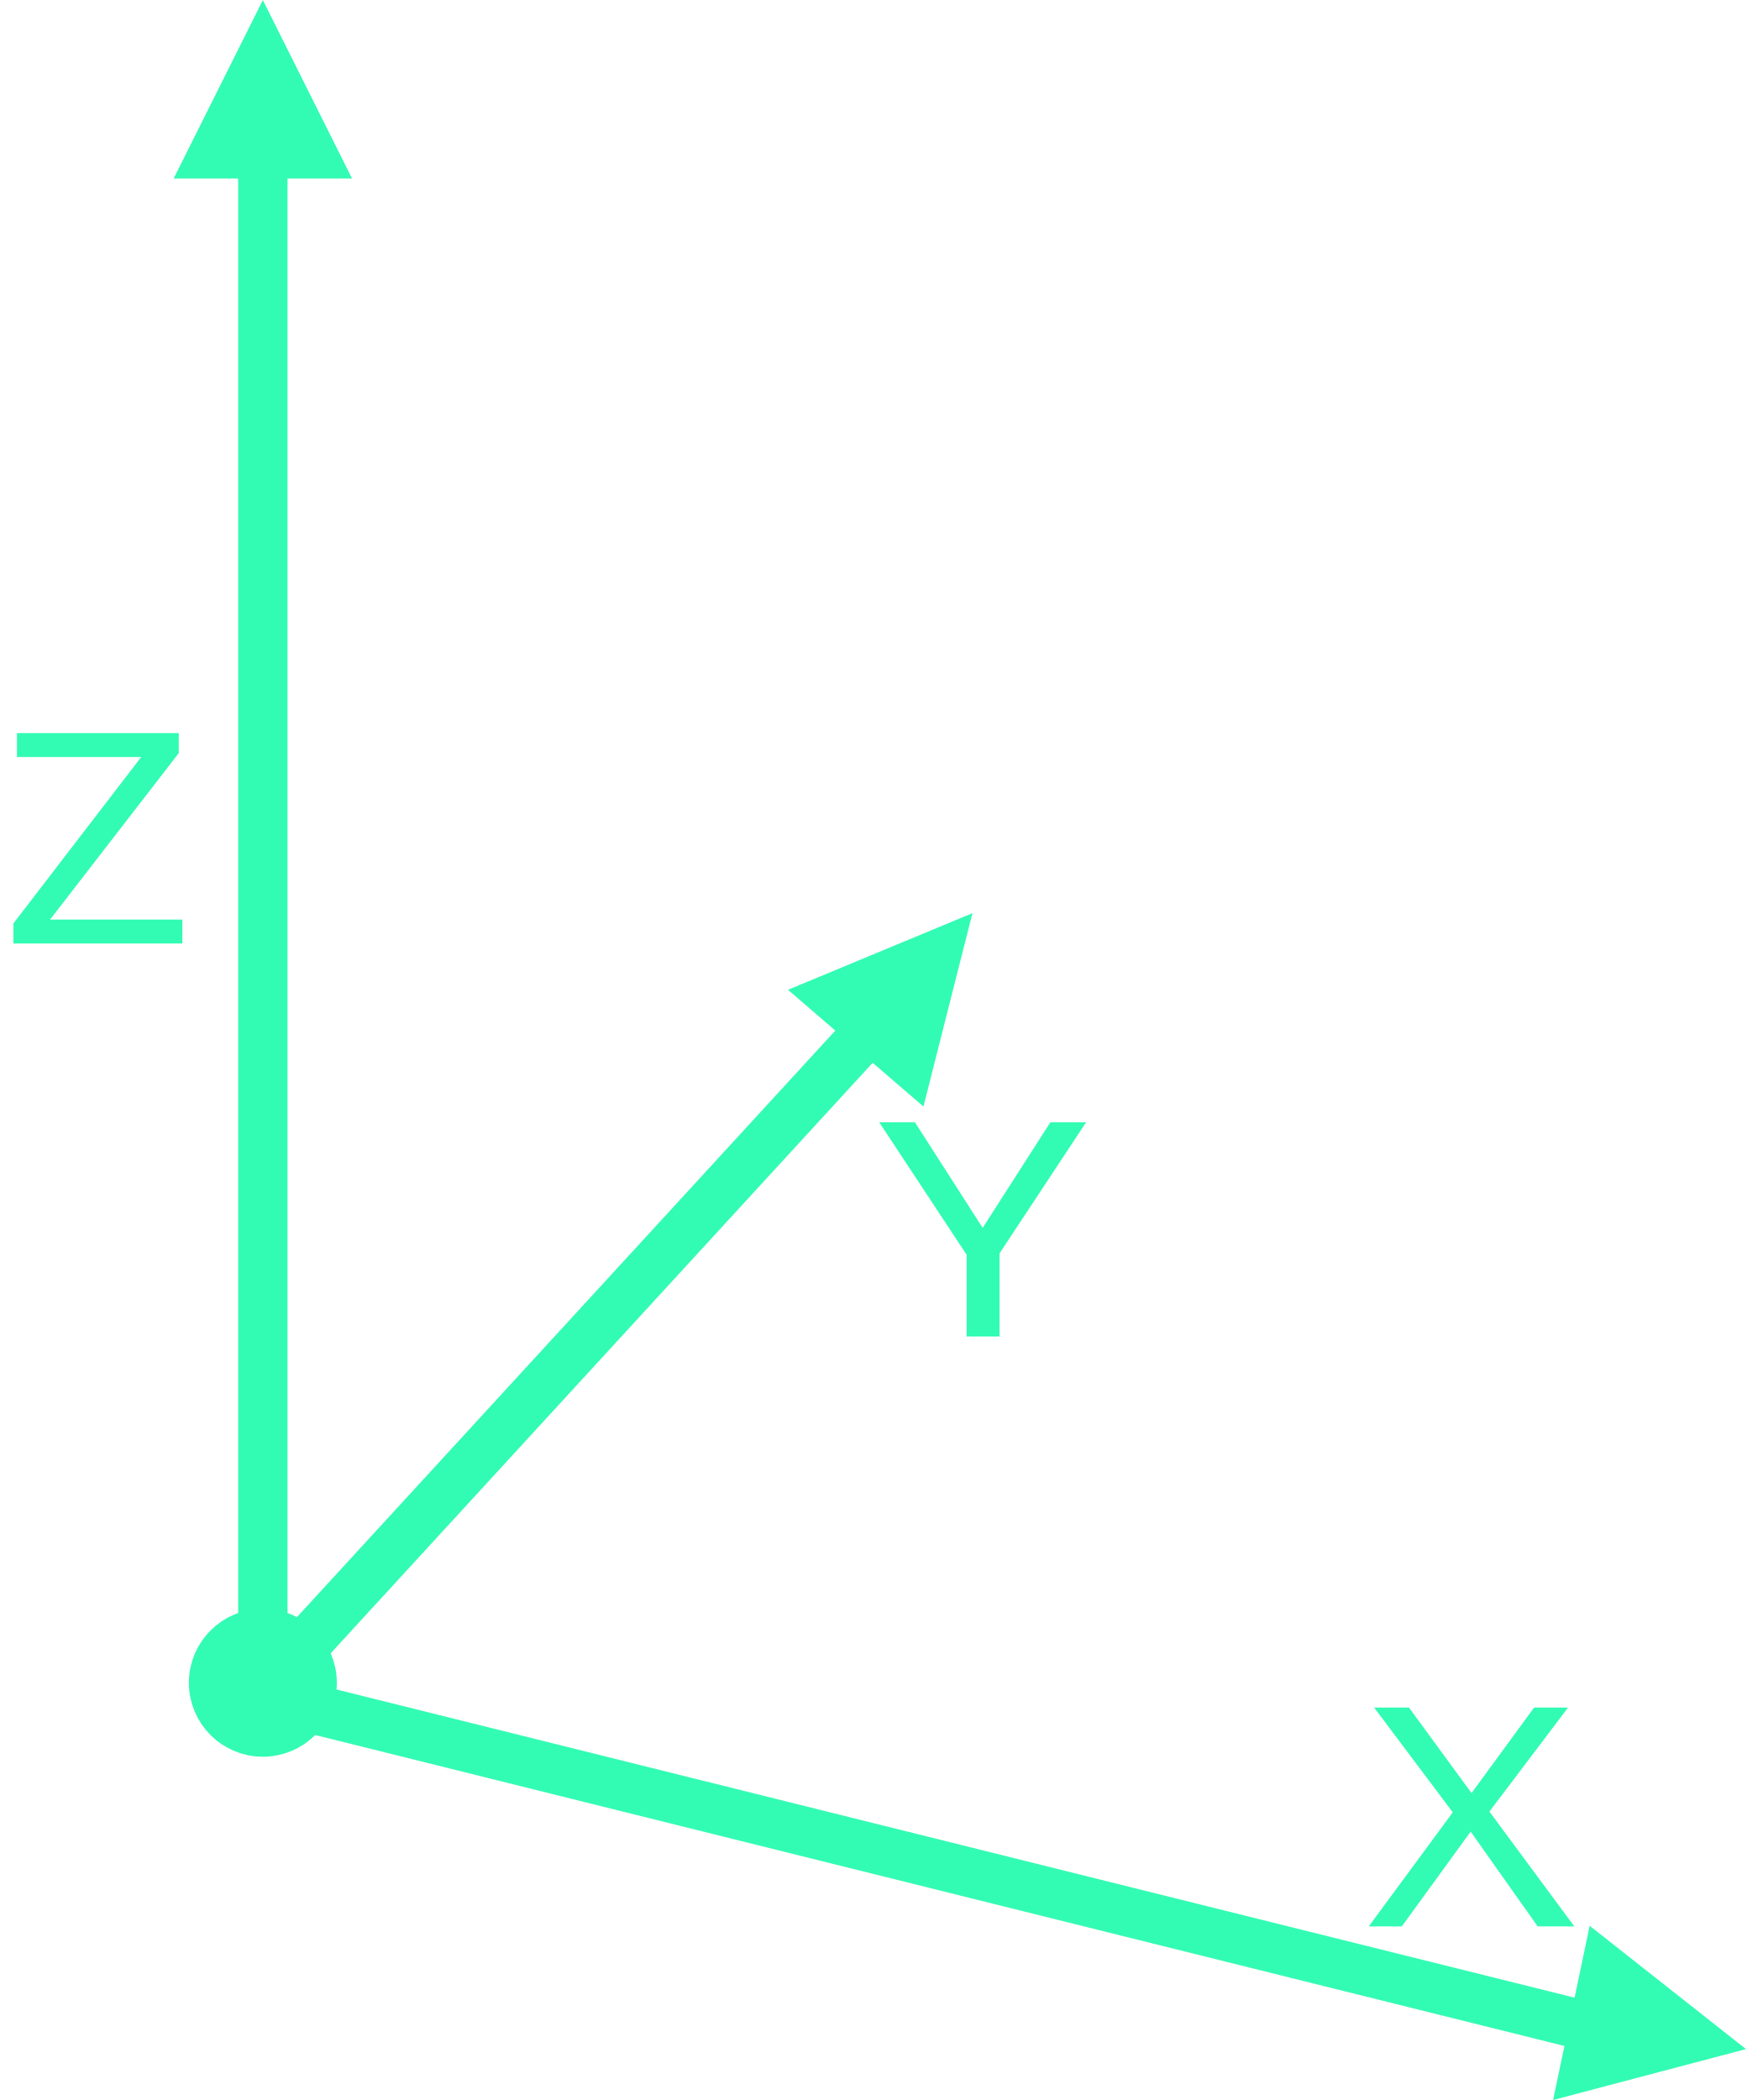
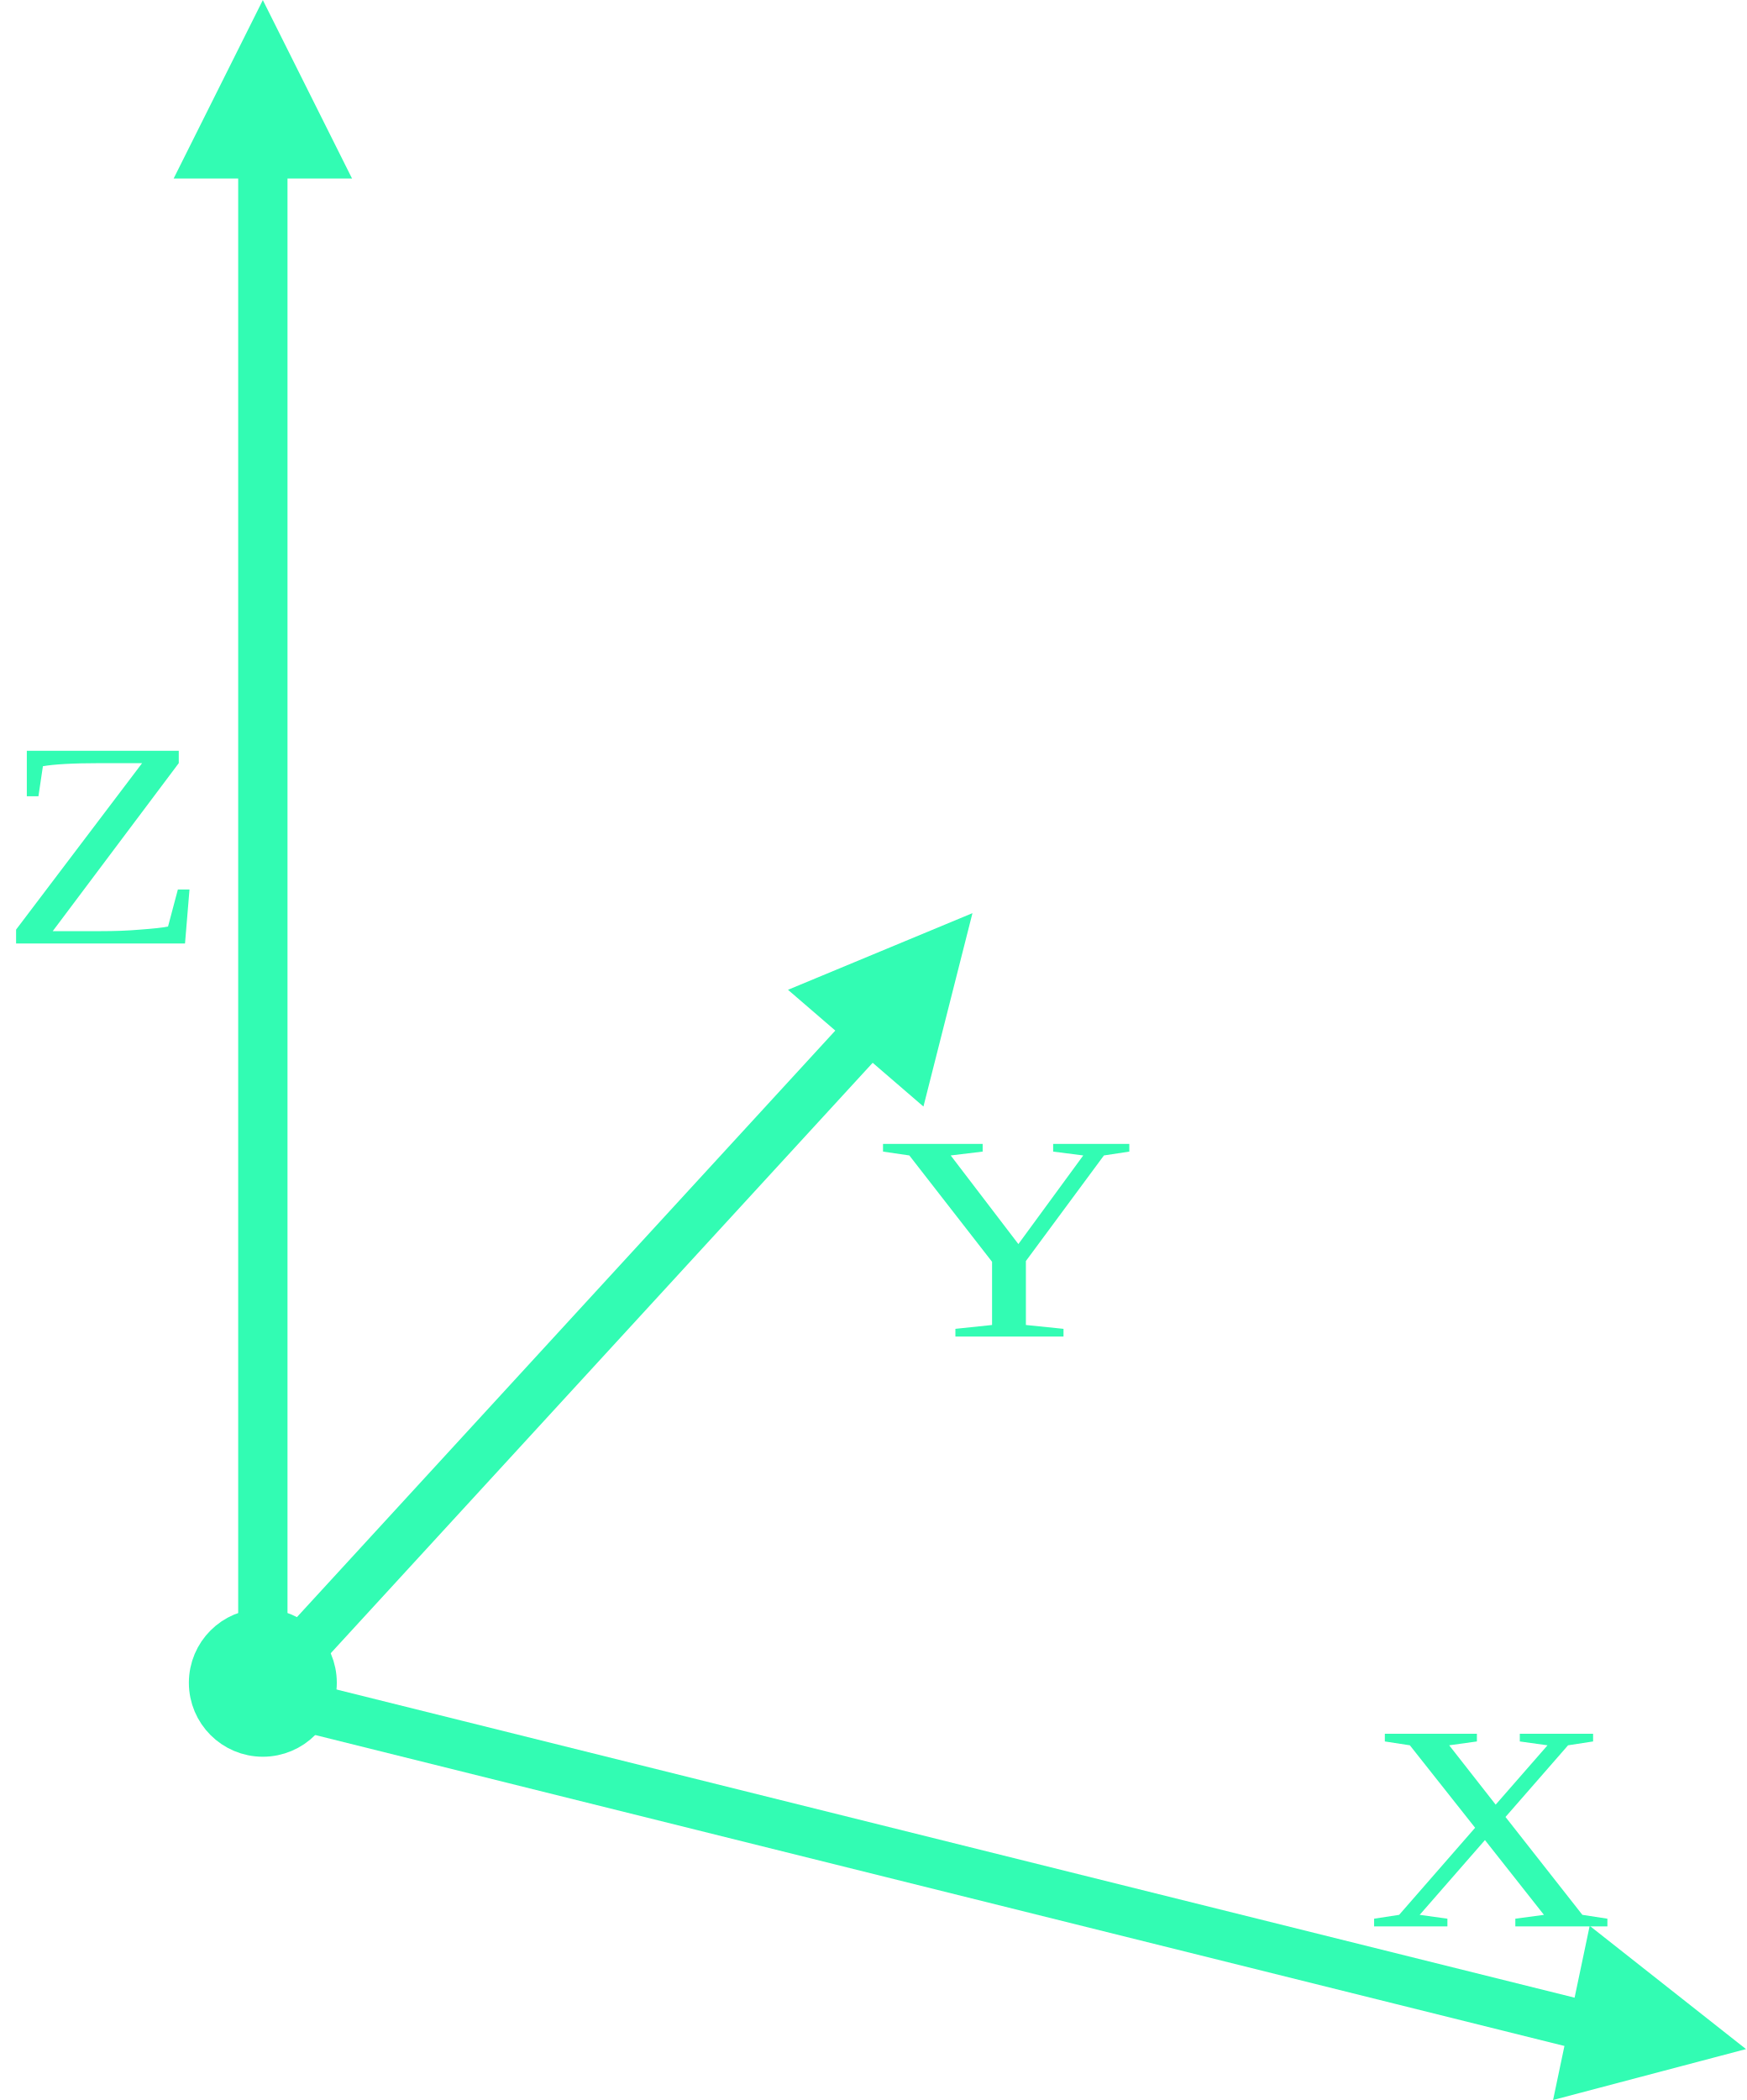
- <svg xmlns="http://www.w3.org/2000/svg" viewBox="0 0 35.41 42.58">
+ <svg xmlns="http://www.w3.org/2000/svg" id="imgXYZ" style="width:100%; height:100%;" viewBox="0 0 35.41 42.58">
  <defs>
    <style>
-             .cls-1{fill:#32fcb3;stroke:#32fcb3;stroke-miterlimit:10;}.cls-2{fill:#32fcb3;font-size:5.97px;}.cls-2,.cls-3,.cls-4{font-family:MyriadPro-Regular,
-             Myriad Pro;}.cls-3{fill:#32fcb3;font-size:6.07px;}.cls-4{fill:#32fcb3;font-size:6.22px;}
+             .cls-1{fill:#32fcb3;stroke:#32fcb3;stroke-miterlimit:10;}.cls-2{fill:#32fcb3;font-size:5.97px;}.cls-3{fill:#f72d2d !important;stroke:#f72d2d !important;stroke-miterlimit:10;}
        </style>
  </defs>
  <g id="Layer_2">
    <g id="Layer_1-2">
-       <line class="cls-1" x1="5.33" y1="1.62" x2="5.33" y2="34.62" />
-       <line class="cls-1" x1="5.46" y1="34.14" x2="18.33" y2="20.12" />
-       <line class="cls-1" x1="5.33" y1="34.4" x2="32.33" y2="41.12" />
+       <line id="zLine" class="cls-1" x1="5.33" y1="1.62" x2="5.33" y2="34.62" />
+       <line id="yLine" class="cls-1" x1="5.46" y1="34.14" x2="18.33" y2="20.12" />
+       <line id="xLine" class="cls-1" x1="5.33" y1="34.4" x2="32.33" y2="41.12" />
      <circle class="cls-1" cx="5.33" cy="34.12" r="1" />
-       <polygon class="cls-1" points="4.33 3.12 6.33 3.12 5.33 1.12 4.33 3.12 4.33 3.12" />
-       <polygon class="cls-1" points="16.92 20.22 18.44 21.53 18.99 19.36 16.92 20.22 16.92 20.22" />
-       <polygon class="cls-1" points="32.56 39.94 32.15 41.89 34.31 41.32 32.56 39.94 32.56 39.94" />
-       <text class="cls-2" transform="translate(0 19.13) scale(1.16 1)">Z</text>
-       <text class="cls-3" transform="translate(17.83 27.1) scale(1.22 1)">Y</text>
-       <text class="cls-4" transform="translate(27.72 39.06) scale(1.16 1)">X</text>
+       <polygon id="zArrow" class="cls-1" points="4.33 3.12 6.33 3.12 5.33 1.12 4.33 3.12 4.33 3.12" />
+       <polygon id="yArrow" class="cls-1" points="16.92 20.22 18.44 21.53 18.99 19.36 16.92 20.22 16.92 20.22" />
+       <polygon id="xArrow" class="cls-1" points="32.56 39.94 32.15 41.89 34.31 41.32 32.56 39.94 32.56 39.94" />
+       <text id="zAxisImg" class="cls-2" transform="translate(0 19.13) scale(1.16 1)">Z</text>
+       <text id="yAxisImg" class="cls-2" transform="translate(17.83 27.1) scale(1.22 1)">Y</text>
+       <text id="xAxisImg" class="cls-2" transform="translate(27.72 39.06) scale(1.16 1)">X</text>
    </g>
  </g>
</svg>
